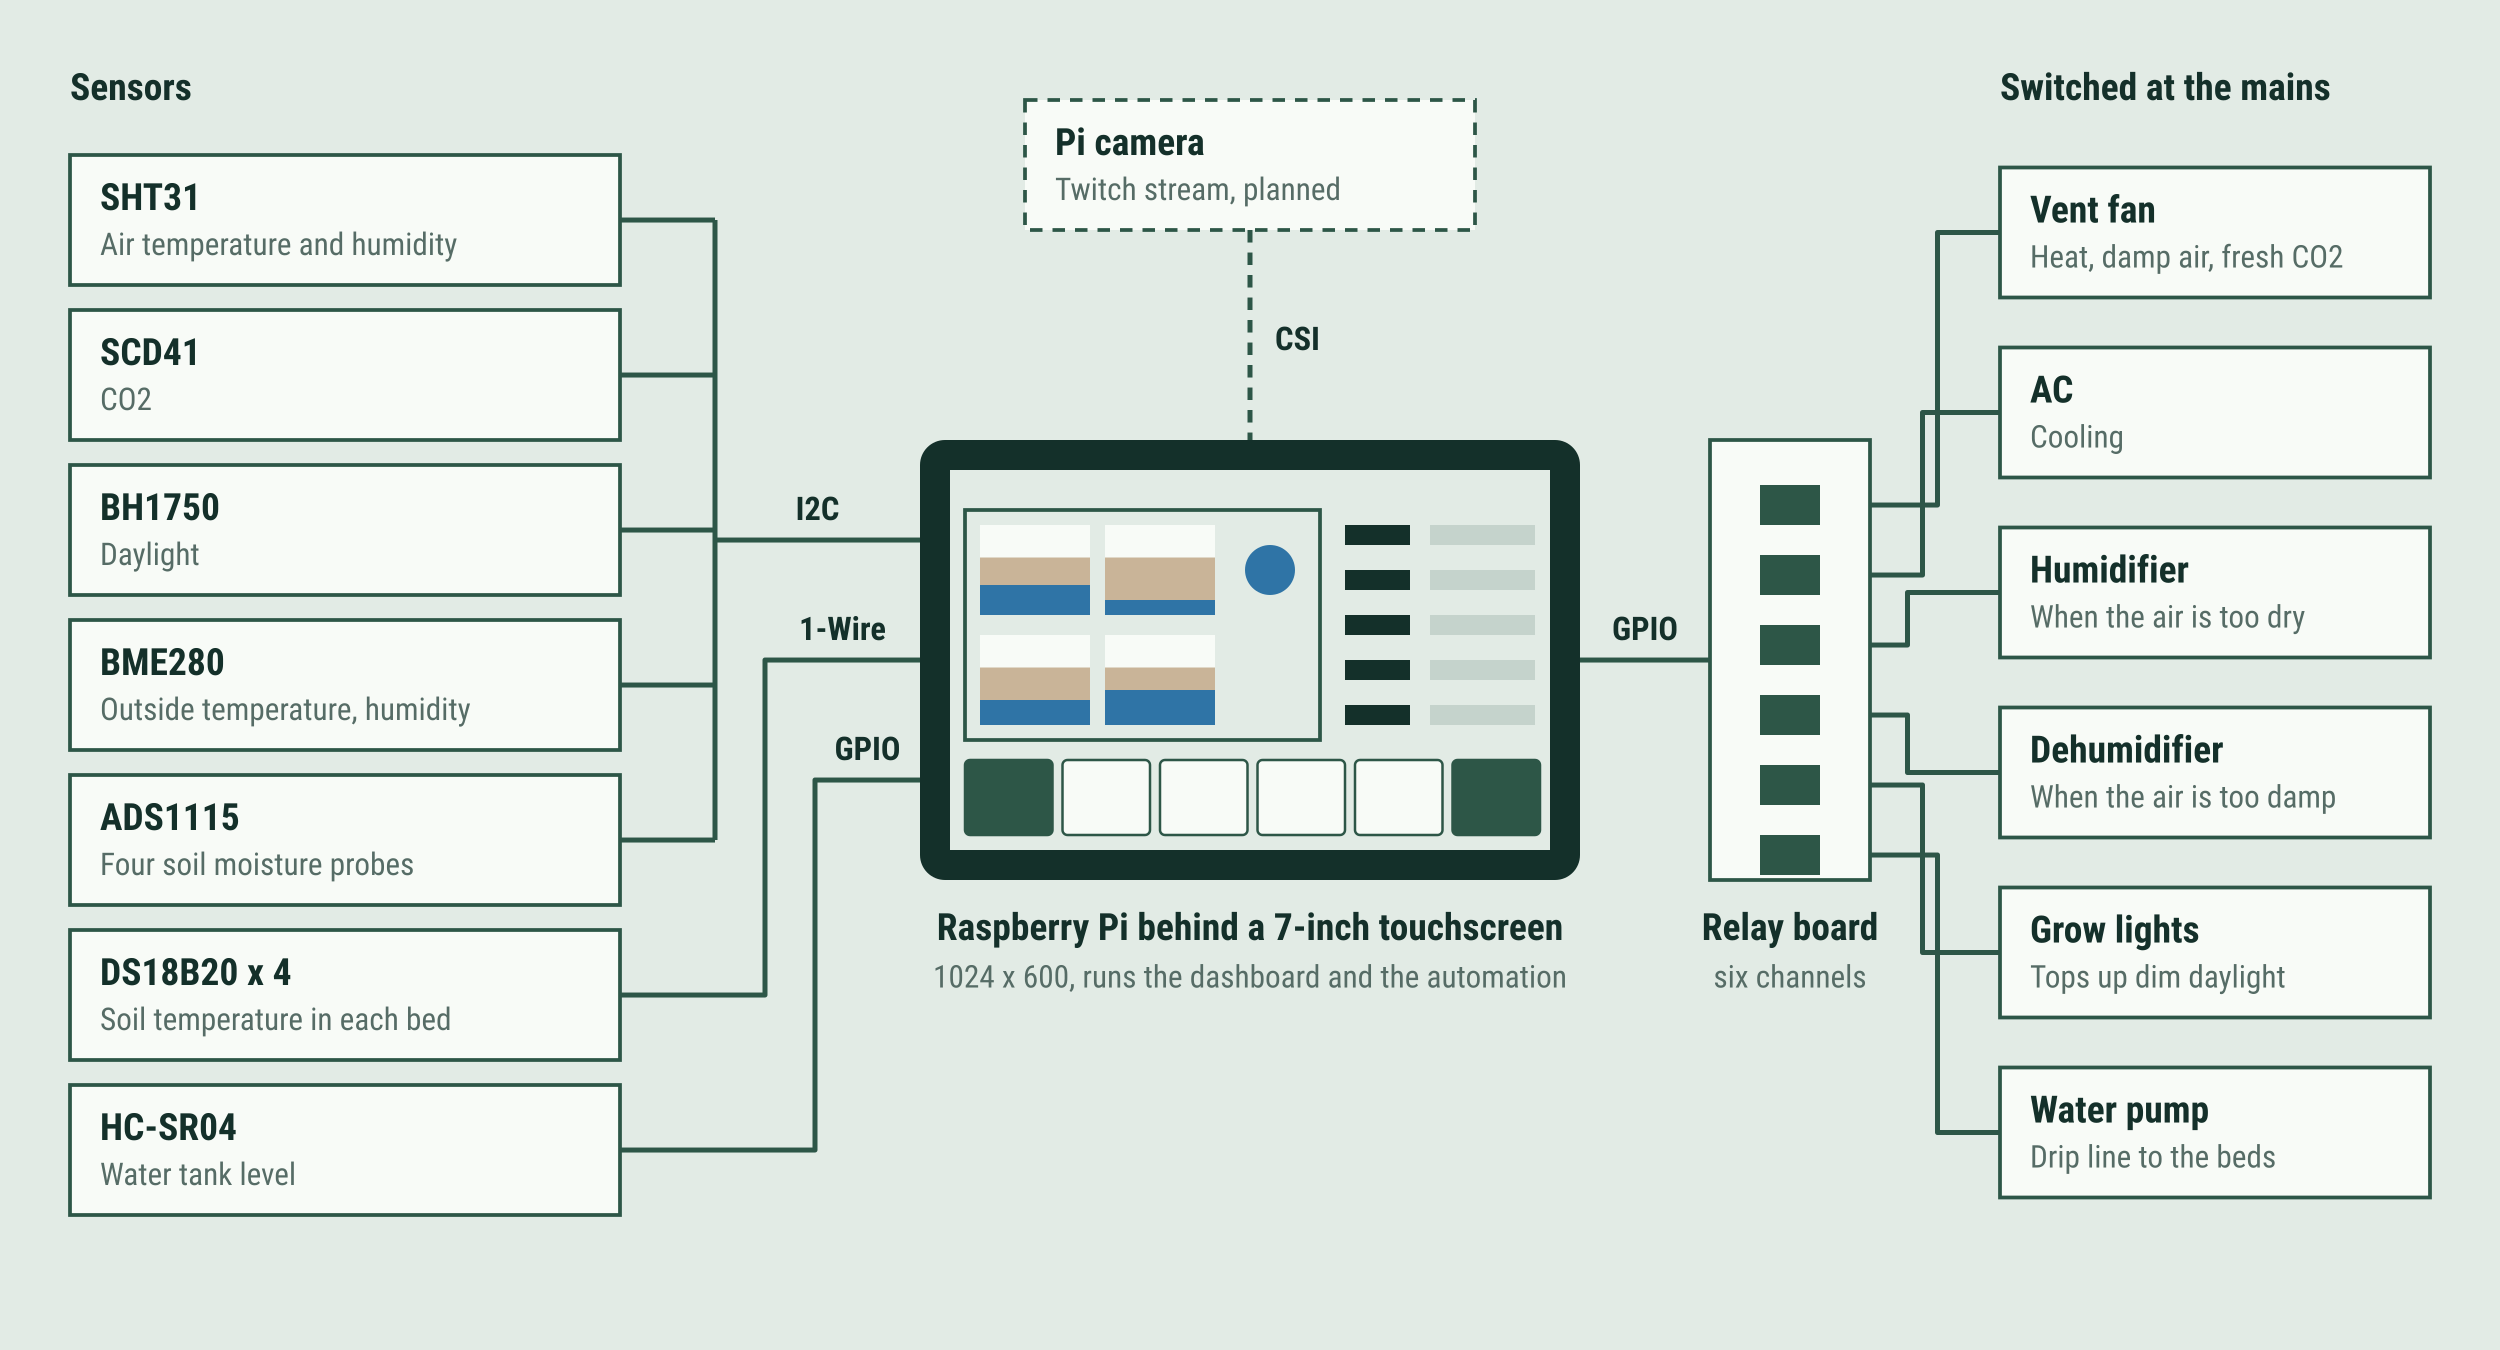
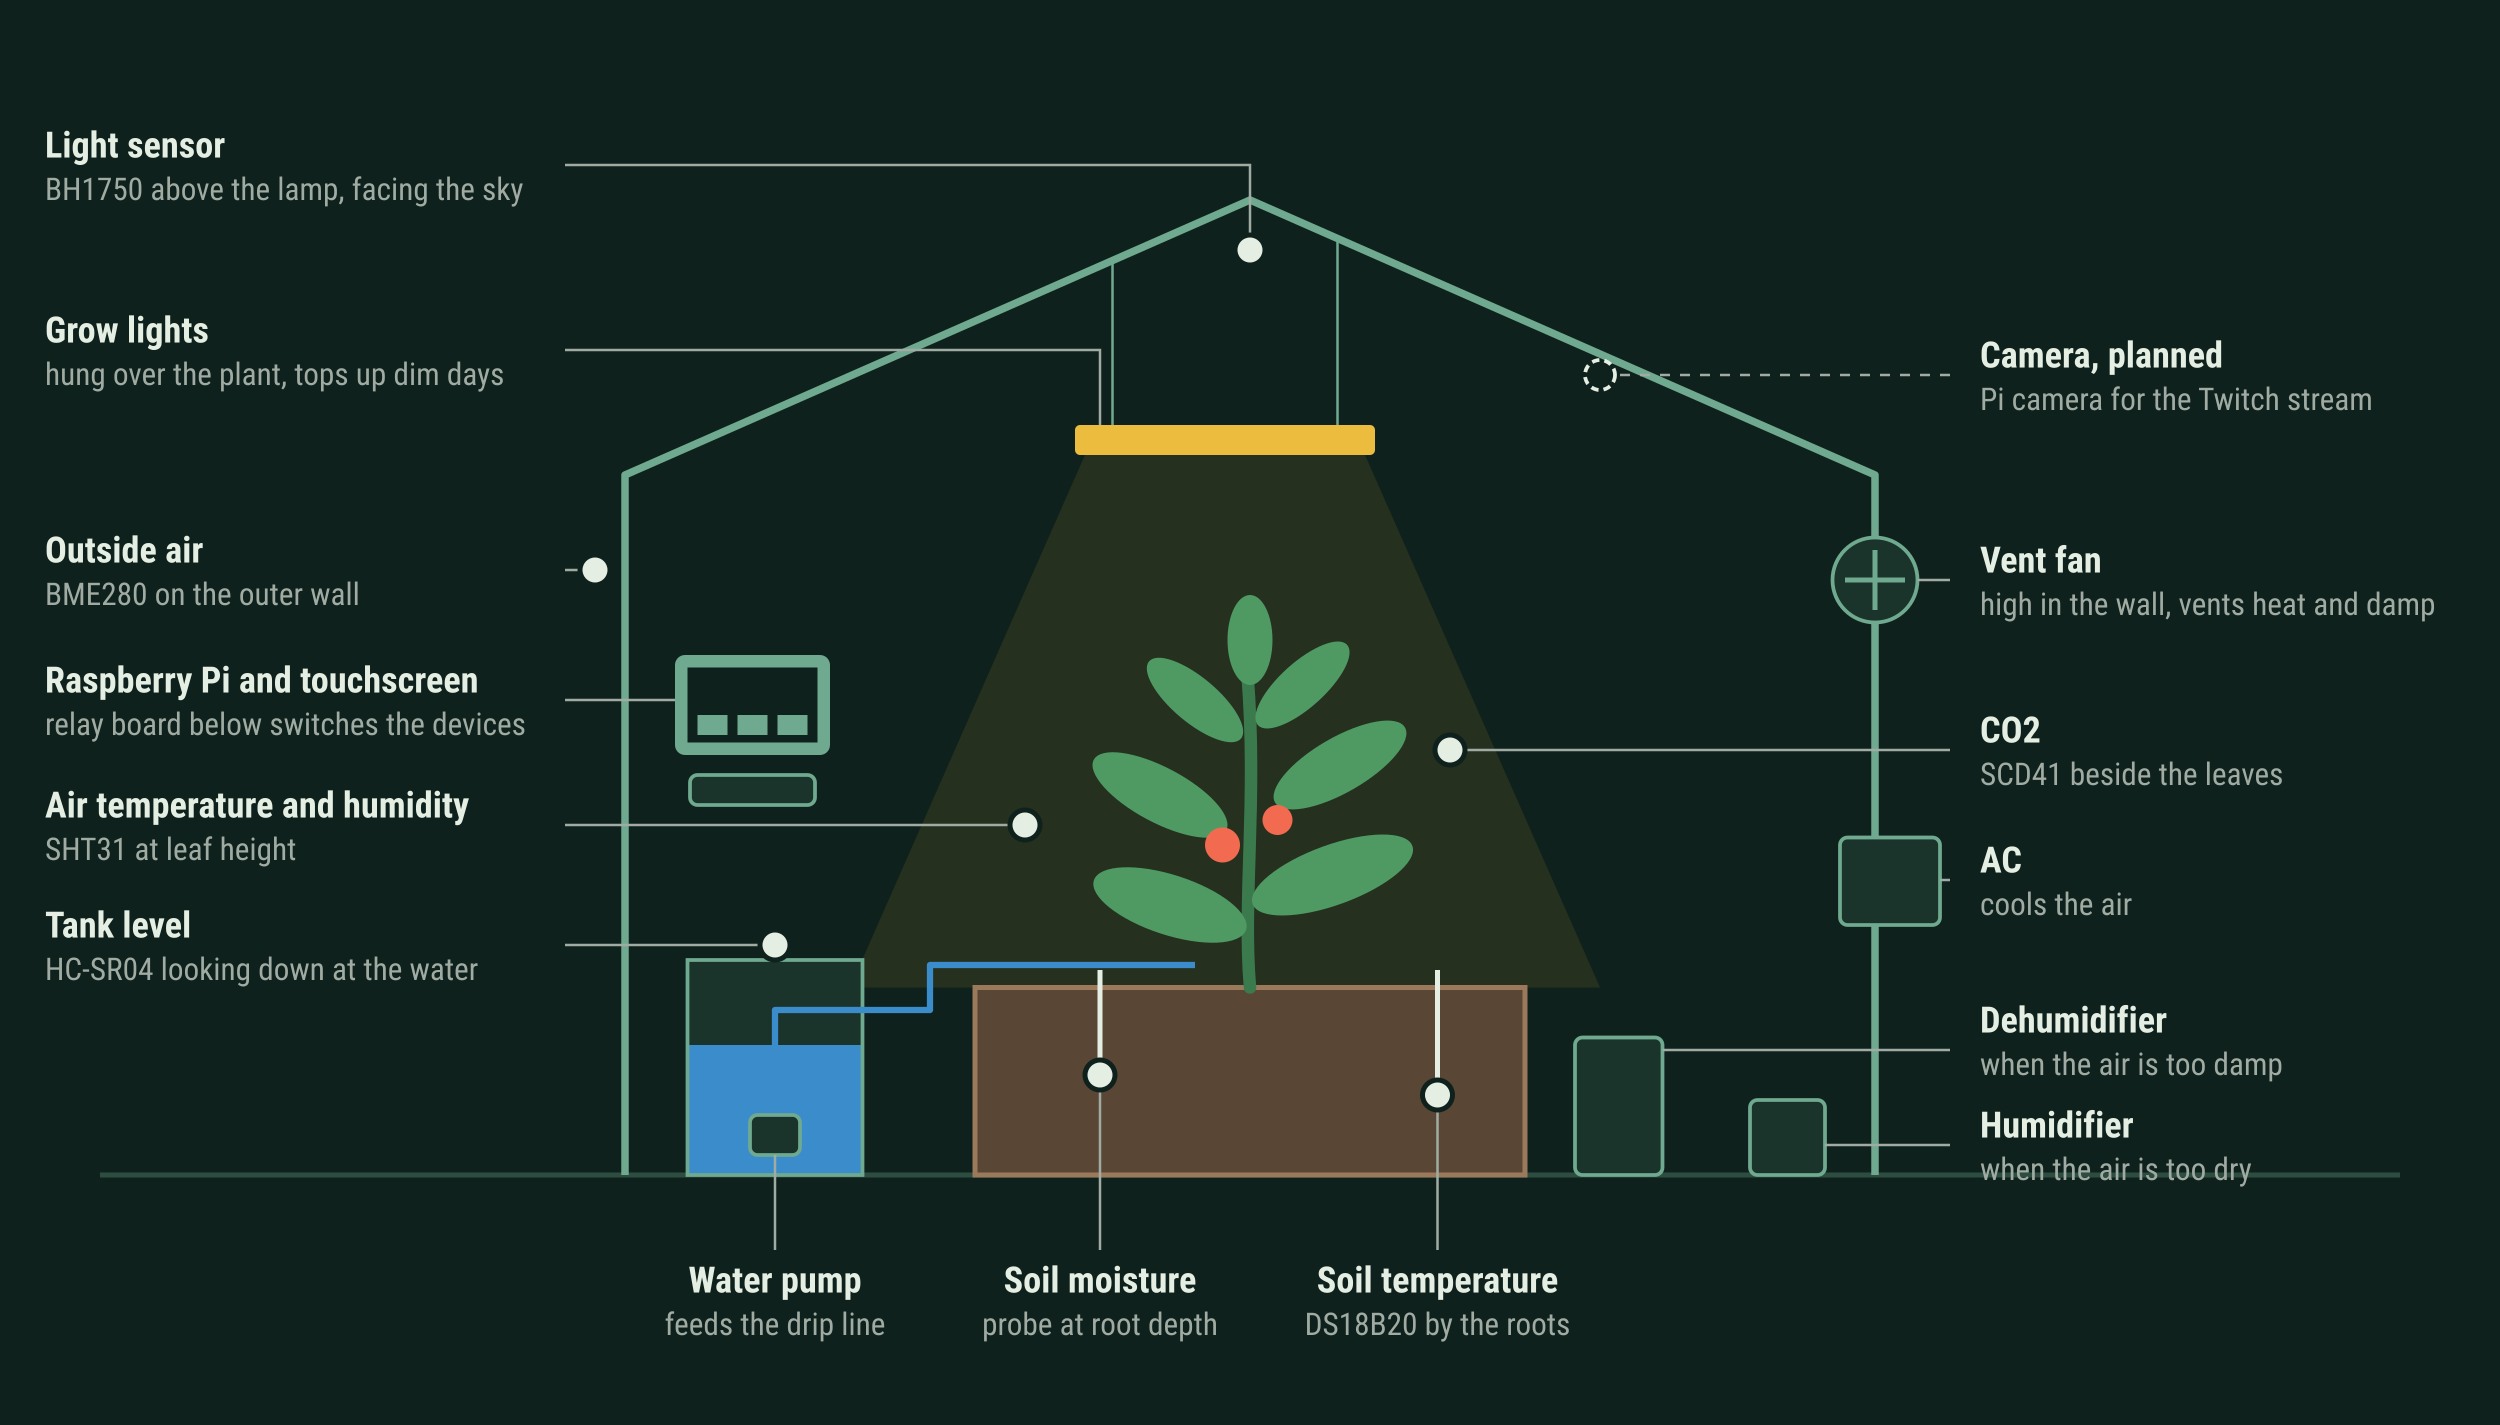
- <svg xmlns="http://www.w3.org/2000/svg" viewBox="0 0 1000 540" width="1000" height="540" font-family="'IBM Plex Sans Condensed','Barlow Condensed','Roboto Condensed','DejaVu Sans Condensed','Liberation Sans Narrow','DejaVu Sans','Arial Narrow',sans-serif">
-   <rect width="1000" height="540" fill="#E2EBE5" />
-   <rect x="28" y="62.0" width="220" height="52" fill="#F8FBF7" stroke="#2D5647" stroke-width="1.5" />
-   <text x="40" y="84.0" font-size="15" fill="#14302A" text-anchor="start" font-weight="700">SHT31</text>
-   <text x="40" y="102.0" font-size="12.5" fill="#566C66" text-anchor="start">Air temperature and humidity</text>
-   <rect x="28" y="124.0" width="220" height="52" fill="#F8FBF7" stroke="#2D5647" stroke-width="1.5" />
-   <text x="40" y="146.0" font-size="15" fill="#14302A" text-anchor="start" font-weight="700">SCD41</text>
-   <text x="40" y="164.0" font-size="12.5" fill="#566C66" text-anchor="start">CO2</text>
-   <rect x="28" y="186.0" width="220" height="52" fill="#F8FBF7" stroke="#2D5647" stroke-width="1.5" />
-   <text x="40" y="208.0" font-size="15" fill="#14302A" text-anchor="start" font-weight="700">BH1750</text>
-   <text x="40" y="226.0" font-size="12.5" fill="#566C66" text-anchor="start">Daylight</text>
-   <rect x="28" y="248.0" width="220" height="52" fill="#F8FBF7" stroke="#2D5647" stroke-width="1.5" />
-   <text x="40" y="270.0" font-size="15" fill="#14302A" text-anchor="start" font-weight="700">BME280</text>
-   <text x="40" y="288.0" font-size="12.5" fill="#566C66" text-anchor="start">Outside temperature, humidity</text>
-   <rect x="28" y="310.0" width="220" height="52" fill="#F8FBF7" stroke="#2D5647" stroke-width="1.5" />
-   <text x="40" y="332.0" font-size="15" fill="#14302A" text-anchor="start" font-weight="700">ADS1115</text>
-   <text x="40" y="350.0" font-size="12.5" fill="#566C66" text-anchor="start">Four soil moisture probes</text>
-   <rect x="28" y="372.0" width="220" height="52" fill="#F8FBF7" stroke="#2D5647" stroke-width="1.5" />
-   <text x="40" y="394.0" font-size="15" fill="#14302A" text-anchor="start" font-weight="700">DS18B20 x 4</text>
-   <text x="40" y="412.0" font-size="12.5" fill="#566C66" text-anchor="start">Soil temperature in each bed</text>
-   <rect x="28" y="434.0" width="220" height="52" fill="#F8FBF7" stroke="#2D5647" stroke-width="1.5" />
-   <text x="40" y="456.0" font-size="15" fill="#14302A" text-anchor="start" font-weight="700">HC-SR04</text>
-   <text x="40" y="474.0" font-size="12.5" fill="#566C66" text-anchor="start">Water tank level</text>
-   <polyline points="248,88.0 286,88.0" fill="none" stroke="#2D5647" stroke-width="2" stroke-linejoin="round" />
-   <polyline points="248,150.0 286,150.0" fill="none" stroke="#2D5647" stroke-width="2" stroke-linejoin="round" />
-   <polyline points="248,212.0 286,212.0" fill="none" stroke="#2D5647" stroke-width="2" stroke-linejoin="round" />
-   <polyline points="248,274.0 286,274.0" fill="none" stroke="#2D5647" stroke-width="2" stroke-linejoin="round" />
-   <polyline points="248,336.0 286,336.0" fill="none" stroke="#2D5647" stroke-width="2" stroke-linejoin="round" />
-   <polyline points="286,88.0 286,336.0" fill="none" stroke="#2D5647" stroke-width="2" stroke-linejoin="round" />
-   <polyline points="286,216 368,216" fill="none" stroke="#2D5647" stroke-width="2" stroke-linejoin="round" />
-   <text x="327" y="208" font-size="13" fill="#14302A" text-anchor="middle" font-weight="700">I2C</text>
-   <polyline points="248,398.0 306,398.0 306,264 368,264" fill="none" stroke="#2D5647" stroke-width="2" stroke-linejoin="round" />
-   <text x="337" y="256" font-size="13" fill="#14302A" text-anchor="middle" font-weight="700">1-Wire</text>
-   <polyline points="248,460.0 326,460.0 326,312 368,312" fill="none" stroke="#2D5647" stroke-width="2" stroke-linejoin="round" />
-   <text x="347" y="304" font-size="13" fill="#14302A" text-anchor="middle" font-weight="700">GPIO</text>
-   <rect x="368" y="176" width="264" height="176" rx="10" fill="#14302A" />
-   <rect x="380" y="188" width="240" height="152" fill="#E2EBE5" />
-   <rect x="386" y="204" width="142" height="92" fill="none" stroke="#2D5647" stroke-width="1.5" />
-   <rect x="392" y="210" width="44" height="36" fill="#C9B498" />
-   <rect x="392" y="234" width="44" height="12" fill="#2F74A6" />
-   <rect x="392" y="210" width="44" height="13" fill="#F8FBF7" />
-   <rect x="442" y="210" width="44" height="36" fill="#C9B498" />
-   <rect x="442" y="240" width="44" height="6" fill="#2F74A6" />
-   <rect x="442" y="210" width="44" height="13" fill="#F8FBF7" />
-   <rect x="392" y="254" width="44" height="36" fill="#C9B498" />
-   <rect x="392" y="280" width="44" height="10" fill="#2F74A6" />
-   <rect x="392" y="254" width="44" height="13" fill="#F8FBF7" />
-   <rect x="442" y="254" width="44" height="36" fill="#C9B498" />
-   <rect x="442" y="276" width="44" height="14" fill="#2F74A6" />
-   <rect x="442" y="254" width="44" height="13" fill="#F8FBF7" />
-   <circle cx="508" cy="228" r="10" fill="#2F74A6" />
-   <rect x="538" y="210" width="26" height="8" fill="#14302A" />
-   <rect x="572" y="210" width="42" height="8" fill="#C5D3CC" />
-   <rect x="538" y="228" width="26" height="8" fill="#14302A" />
-   <rect x="572" y="228" width="42" height="8" fill="#C5D3CC" />
-   <rect x="538" y="246" width="26" height="8" fill="#14302A" />
-   <rect x="572" y="246" width="42" height="8" fill="#C5D3CC" />
-   <rect x="538" y="264" width="26" height="8" fill="#14302A" />
-   <rect x="572" y="264" width="42" height="8" fill="#C5D3CC" />
-   <rect x="538" y="282" width="26" height="8" fill="#14302A" />
-   <rect x="572" y="282" width="42" height="8" fill="#C5D3CC" />
-   <rect x="386" y="304" width="35" height="30" rx="2" fill="#2D5647" stroke="#2D5647" />
-   <rect x="425" y="304" width="35" height="30" rx="2" fill="#F8FBF7" stroke="#2D5647" />
-   <rect x="464" y="304" width="35" height="30" rx="2" fill="#F8FBF7" stroke="#2D5647" />
-   <rect x="503" y="304" width="35" height="30" rx="2" fill="#F8FBF7" stroke="#2D5647" />
-   <rect x="542" y="304" width="35" height="30" rx="2" fill="#F8FBF7" stroke="#2D5647" />
-   <rect x="581" y="304" width="35" height="30" rx="2" fill="#2D5647" stroke="#2D5647" />
-   <text x="500" y="376" font-size="15" fill="#14302A" text-anchor="middle" font-weight="700">Raspberry Pi behind a 7-inch touchscreen</text>
-   <text x="500" y="395" font-size="12.5" fill="#566C66" text-anchor="middle">1024 x 600, runs the dashboard and the automation</text>
-   <rect x="410" y="40" width="180" height="52" fill="#F8FBF7" stroke="#2D5647" stroke-width="1.5" stroke-dasharray="5 4" />
-   <text x="422" y="62" font-size="15" fill="#14302A" text-anchor="start" font-weight="700">Pi camera</text>
-   <text x="422" y="80" font-size="12.5" fill="#566C66" text-anchor="start">Twitch stream, planned</text>
-   <polyline points="500,92 500,176" fill="none" stroke="#2D5647" stroke-width="2" stroke-linejoin="round" stroke-dasharray="5 4" />
-   <text x="510" y="140" font-size="13" fill="#14302A" text-anchor="start" font-weight="700">CSI</text>
-   <rect x="684" y="176" width="64" height="176" fill="#F8FBF7" stroke="#2D5647" stroke-width="1.5" />
-   <polyline points="632,264 684,264" fill="none" stroke="#2D5647" stroke-width="2" stroke-linejoin="round" />
-   <text x="658.0" y="256" font-size="13" fill="#14302A" text-anchor="middle" font-weight="700">GPIO</text>
-   <text x="716.0" y="376" font-size="15" fill="#14302A" text-anchor="middle" font-weight="700">Relay board</text>
-   <text x="716.0" y="395" font-size="12.5" fill="#566C66" text-anchor="middle">six channels</text>
-   <rect x="704" y="194" width="24" height="16" fill="#2D5647" />
-   <polyline points="748,202 775.0,202 775.0,93.0 800,93.0" fill="none" stroke="#2D5647" stroke-width="2" stroke-linejoin="round" />
-   <rect x="800" y="67.0" width="172" height="52" fill="#F8FBF7" stroke="#2D5647" stroke-width="1.5" />
-   <text x="812" y="89.0" font-size="15" fill="#14302A" text-anchor="start" font-weight="700">Vent fan</text>
-   <text x="812" y="107.0" font-size="12.5" fill="#566C66" text-anchor="start">Heat, damp air, fresh CO2</text>
-   <rect x="704" y="222" width="24" height="16" fill="#2D5647" />
-   <polyline points="748,230 769.0,230 769.0,165.0 800,165.0" fill="none" stroke="#2D5647" stroke-width="2" stroke-linejoin="round" />
-   <rect x="800" y="139.0" width="172" height="52" fill="#F8FBF7" stroke="#2D5647" stroke-width="1.5" />
-   <text x="812" y="161.0" font-size="15" fill="#14302A" text-anchor="start" font-weight="700">AC</text>
-   <text x="812" y="179.0" font-size="12.5" fill="#566C66" text-anchor="start">Cooling</text>
-   <rect x="704" y="250" width="24" height="16" fill="#2D5647" />
-   <polyline points="748,258 763.0,258 763.0,237.0 800,237.0" fill="none" stroke="#2D5647" stroke-width="2" stroke-linejoin="round" />
-   <rect x="800" y="211.0" width="172" height="52" fill="#F8FBF7" stroke="#2D5647" stroke-width="1.5" />
-   <text x="812" y="233.0" font-size="15" fill="#14302A" text-anchor="start" font-weight="700">Humidifier</text>
-   <text x="812" y="251.0" font-size="12.5" fill="#566C66" text-anchor="start">When the air is too dry</text>
-   <rect x="704" y="278" width="24" height="16" fill="#2D5647" />
-   <polyline points="748,286 763.0,286 763.0,309.0 800,309.0" fill="none" stroke="#2D5647" stroke-width="2" stroke-linejoin="round" />
-   <rect x="800" y="283.0" width="172" height="52" fill="#F8FBF7" stroke="#2D5647" stroke-width="1.5" />
-   <text x="812" y="305.0" font-size="15" fill="#14302A" text-anchor="start" font-weight="700">Dehumidifier</text>
-   <text x="812" y="323.0" font-size="12.5" fill="#566C66" text-anchor="start">When the air is too damp</text>
-   <rect x="704" y="306" width="24" height="16" fill="#2D5647" />
-   <polyline points="748,314 769.0,314 769.0,381.0 800,381.0" fill="none" stroke="#2D5647" stroke-width="2" stroke-linejoin="round" />
-   <rect x="800" y="355.0" width="172" height="52" fill="#F8FBF7" stroke="#2D5647" stroke-width="1.5" />
-   <text x="812" y="377.0" font-size="15" fill="#14302A" text-anchor="start" font-weight="700">Grow lights</text>
-   <text x="812" y="395.0" font-size="12.5" fill="#566C66" text-anchor="start">Tops up dim daylight</text>
-   <rect x="704" y="334" width="24" height="16" fill="#2D5647" />
-   <polyline points="748,342 775.0,342 775.0,453.0 800,453.0" fill="none" stroke="#2D5647" stroke-width="2" stroke-linejoin="round" />
-   <rect x="800" y="427.0" width="172" height="52" fill="#F8FBF7" stroke="#2D5647" stroke-width="1.5" />
-   <text x="812" y="449.0" font-size="15" fill="#14302A" text-anchor="start" font-weight="700">Water pump</text>
-   <text x="812" y="467.0" font-size="12.5" fill="#566C66" text-anchor="start">Drip line to the beds</text>
-   <text x="28" y="40" font-size="15" fill="#14302A" text-anchor="start" font-weight="700">Sensors</text>
-   <text x="800" y="40" font-size="15" fill="#14302A" text-anchor="start" font-weight="700">Switched at the mains</text>
+ <svg xmlns="http://www.w3.org/2000/svg" viewBox="0 0 1000 570" width="1000" height="570" font-family="'IBM Plex Sans Condensed','Barlow Condensed','Roboto Condensed','DejaVu Sans Condensed','Liberation Sans Narrow','DejaVu Sans','Arial Narrow',sans-serif">
+   <rect width="1000" height="570" fill="#0F211C" />
+   <polygon points="434,182 546,182 640,395 340,395" fill="#25301F" />
+   <line x1="40" y1="470" x2="960" y2="470" stroke="#2E4D41" stroke-width="2" />
+   <polyline points="250,470 250,190 500,80 750,190 750,470" fill="none" stroke="#6FA98F" stroke-width="3" stroke-linejoin="round" />
+   <line x1="445" y1="104" x2="445" y2="170" stroke="#6FA98F" />
+   <line x1="535" y1="95" x2="535" y2="170" stroke="#6FA98F" />
+   <rect x="430" y="170" width="120" height="12" rx="2" fill="#EBBC3D" />
+   <rect x="275" y="384" width="70" height="86" fill="#1A332B" />
+   <rect x="275" y="418" width="70" height="52" fill="#3A8CCB" />
+   <rect x="275" y="384" width="70" height="86" fill="none" stroke="#6FA98F" stroke-width="1.5" />
+   <polyline points="310,452 310,404 372,404 372,386 478,386" fill="none" stroke="#3A8CCB" stroke-width="2.5" stroke-linejoin="round" />
+   <rect x="300" y="446" width="20" height="16" rx="3" fill="#1A332B" stroke="#6FA98F" stroke-width="1.5" />
+   <rect x="390" y="395" width="220" height="75" fill="#5A4635" stroke="#9A7A5B" stroke-width="2" />
+   <path d="M500 395 C 497 360, 503 320, 499 270" fill="none" stroke="#3B7A4C" stroke-width="5" stroke-linecap="round" />
+   <ellipse cx="468" cy="362" rx="32" ry="12" fill="#4E9A62" transform="rotate(18 468 362)" />
+   <ellipse cx="533" cy="350" rx="34" ry="12" fill="#4E9A62" transform="rotate(-20 533 350)" />
+   <ellipse cx="464" cy="318" rx="30" ry="11" fill="#4E9A62" transform="rotate(28 464 318)" />
+   <ellipse cx="536" cy="306" rx="30" ry="11" fill="#4E9A62" transform="rotate(-30 536 306)" />
+   <ellipse cx="478" cy="280" rx="24" ry="9" fill="#4E9A62" transform="rotate(40 478 280)" />
+   <ellipse cx="521" cy="274" rx="24" ry="9" fill="#4E9A62" transform="rotate(-42 521 274)" />
+   <ellipse cx="500" cy="256" rx="9" ry="18" fill="#4E9A62" transform="rotate(0 500 256)" />
+   <circle cx="489" cy="338" r="7" fill="#F26A4F" />
+   <circle cx="511" cy="328" r="6" fill="#F26A4F" />
+   <line x1="440" y1="388" x2="440" y2="430" stroke="#E4EEE3" stroke-width="2" />
+   <line x1="575" y1="388" x2="575" y2="438" stroke="#E4EEE3" stroke-width="2" />
+   <rect x="270" y="262" width="62" height="40" rx="4" fill="#6FA98F" />
+   <rect x="275" y="267" width="52" height="30" fill="#0F211C" />
+   <rect x="279" y="286" width="12" height="8" fill="#6FA98F" />
+   <rect x="295" y="286" width="12" height="8" fill="#6FA98F" />
+   <rect x="311" y="286" width="12" height="8" fill="#6FA98F" />
+   <rect x="276" y="310" width="50" height="12" rx="3" fill="#1A332B" stroke="#6FA98F" stroke-width="1.5" />
+   <circle cx="750" cy="232" r="17" fill="#1A332B" stroke="#6FA98F" stroke-width="1.5" />
+   <path d="M738 232 H762 M750 220 V244" stroke="#6FA98F" stroke-width="2" />
+   <rect x="736" y="335" width="40" height="35" rx="3" fill="#1A332B" stroke="#6FA98F" stroke-width="1.5" />
+   <rect x="630" y="415" width="35" height="55" rx="3" fill="#1A332B" stroke="#6FA98F" stroke-width="1.5" />
+   <rect x="700" y="440" width="30" height="30" rx="3" fill="#1A332B" stroke="#6FA98F" stroke-width="1.5" />
+   <polyline points="226,66 500,66 500,94" fill="none" stroke="#A0ACA3" stroke-width="1" />
+   <circle cx="500" cy="100" r="6" fill="#E4EEE3" stroke="#0F211C" stroke-width="2" />
+   <text x="18" y="63" font-size="14.5" fill="#E4EEE3" text-anchor="start" font-weight="700">Light sensor</text>
+   <text x="18" y="80" font-size="12.5" fill="#A0ACA3" text-anchor="start">BH1750 above the lamp, facing the sky</text>
+   <polyline points="226,140 440,140 440,170" fill="none" stroke="#A0ACA3" stroke-width="1" />
+   <text x="18" y="137" font-size="14.5" fill="#E4EEE3" text-anchor="start" font-weight="700">Grow lights</text>
+   <text x="18" y="154" font-size="12.5" fill="#A0ACA3" text-anchor="start">hung over the plant, tops up dim days</text>
+   <polyline points="226,228 232,228" fill="none" stroke="#A0ACA3" stroke-width="1" />
+   <circle cx="238" cy="228" r="6" fill="#E4EEE3" stroke="#0F211C" stroke-width="2" />
+   <text x="18" y="225" font-size="14.5" fill="#E4EEE3" text-anchor="start" font-weight="700">Outside air</text>
+   <text x="18" y="242" font-size="12.5" fill="#A0ACA3" text-anchor="start">BME280 on the outer wall</text>
+   <polyline points="226,280 270,280" fill="none" stroke="#A0ACA3" stroke-width="1" />
+   <text x="18" y="277" font-size="14.5" fill="#E4EEE3" text-anchor="start" font-weight="700">Raspberry Pi and touchscreen</text>
+   <text x="18" y="294" font-size="12.5" fill="#A0ACA3" text-anchor="start">relay board below switches the devices</text>
+   <polyline points="226,330 404,330" fill="none" stroke="#A0ACA3" stroke-width="1" />
+   <circle cx="410" cy="330" r="6" fill="#E4EEE3" stroke="#0F211C" stroke-width="2" />
+   <text x="18" y="327" font-size="14.5" fill="#E4EEE3" text-anchor="start" font-weight="700">Air temperature and humidity</text>
+   <text x="18" y="344" font-size="12.5" fill="#A0ACA3" text-anchor="start">SHT31 at leaf height</text>
+   <polyline points="226,378 304,378" fill="none" stroke="#A0ACA3" stroke-width="1" />
+   <circle cx="310" cy="378" r="6" fill="#E4EEE3" stroke="#0F211C" stroke-width="2" />
+   <text x="18" y="375" font-size="14.5" fill="#E4EEE3" text-anchor="start" font-weight="700">Tank level</text>
+   <text x="18" y="392" font-size="12.5" fill="#A0ACA3" text-anchor="start">HC-SR04 looking down at the water</text>
+   <polyline points="780,150 646,150" fill="none" stroke="#A0ACA3" stroke-width="1" stroke-dasharray="4 4" />
+   <circle cx="640" cy="150" r="6" fill="#0F211C" stroke="#E4EEE3" stroke-width="1.5" stroke-dasharray="3 2" />
+   <text x="792" y="147" font-size="14.5" fill="#E4EEE3" text-anchor="start" font-weight="700">Camera, planned</text>
+   <text x="792" y="164" font-size="12.5" fill="#A0ACA3" text-anchor="start">Pi camera for the Twitch stream</text>
+   <polyline points="780,232 767,232" fill="none" stroke="#A0ACA3" stroke-width="1" />
+   <text x="792" y="229" font-size="14.5" fill="#E4EEE3" text-anchor="start" font-weight="700">Vent fan</text>
+   <text x="792" y="246" font-size="12.5" fill="#A0ACA3" text-anchor="start">high in the wall, vents heat and damp</text>
+   <polyline points="780,300 586,300" fill="none" stroke="#A0ACA3" stroke-width="1" />
+   <circle cx="580" cy="300" r="6" fill="#E4EEE3" stroke="#0F211C" stroke-width="2" />
+   <text x="792" y="297" font-size="14.5" fill="#E4EEE3" text-anchor="start" font-weight="700">CO2</text>
+   <text x="792" y="314" font-size="12.5" fill="#A0ACA3" text-anchor="start">SCD41 beside the leaves</text>
+   <polyline points="780,352 776,352" fill="none" stroke="#A0ACA3" stroke-width="1" />
+   <text x="792" y="349" font-size="14.5" fill="#E4EEE3" text-anchor="start" font-weight="700">AC</text>
+   <text x="792" y="366" font-size="12.5" fill="#A0ACA3" text-anchor="start">cools the air</text>
+   <polyline points="780,420 665,420" fill="none" stroke="#A0ACA3" stroke-width="1" />
+   <text x="792" y="413" font-size="14.5" fill="#E4EEE3" text-anchor="start" font-weight="700">Dehumidifier</text>
+   <text x="792" y="430" font-size="12.5" fill="#A0ACA3" text-anchor="start">when the air is too damp</text>
+   <polyline points="780,458 730,458" fill="none" stroke="#A0ACA3" stroke-width="1" />
+   <text x="792" y="455" font-size="14.5" fill="#E4EEE3" text-anchor="start" font-weight="700">Humidifier</text>
+   <text x="792" y="472" font-size="12.5" fill="#A0ACA3" text-anchor="start">when the air is too dry</text>
+   <polyline points="310,462 310,500" fill="none" stroke="#A0ACA3" stroke-width="1" />
+   <text x="310" y="517" font-size="14.5" fill="#E4EEE3" text-anchor="middle" font-weight="700">Water pump</text>
+   <text x="310" y="534" font-size="12.5" fill="#A0ACA3" text-anchor="middle">feeds the drip line</text>
+   <polyline points="440,436 440,500" fill="none" stroke="#A0ACA3" stroke-width="1" />
+   <circle cx="440" cy="430" r="6" fill="#E4EEE3" stroke="#0F211C" stroke-width="2" />
+   <text x="440" y="517" font-size="14.5" fill="#E4EEE3" text-anchor="middle" font-weight="700">Soil moisture</text>
+   <text x="440" y="534" font-size="12.5" fill="#A0ACA3" text-anchor="middle">probe at root depth</text>
+   <polyline points="575,444 575,500" fill="none" stroke="#A0ACA3" stroke-width="1" />
+   <circle cx="575" cy="438" r="6" fill="#E4EEE3" stroke="#0F211C" stroke-width="2" />
+   <text x="575" y="517" font-size="14.5" fill="#E4EEE3" text-anchor="middle" font-weight="700">Soil temperature</text>
+   <text x="575" y="534" font-size="12.5" fill="#A0ACA3" text-anchor="middle">DS18B20 by the roots</text>
</svg>
